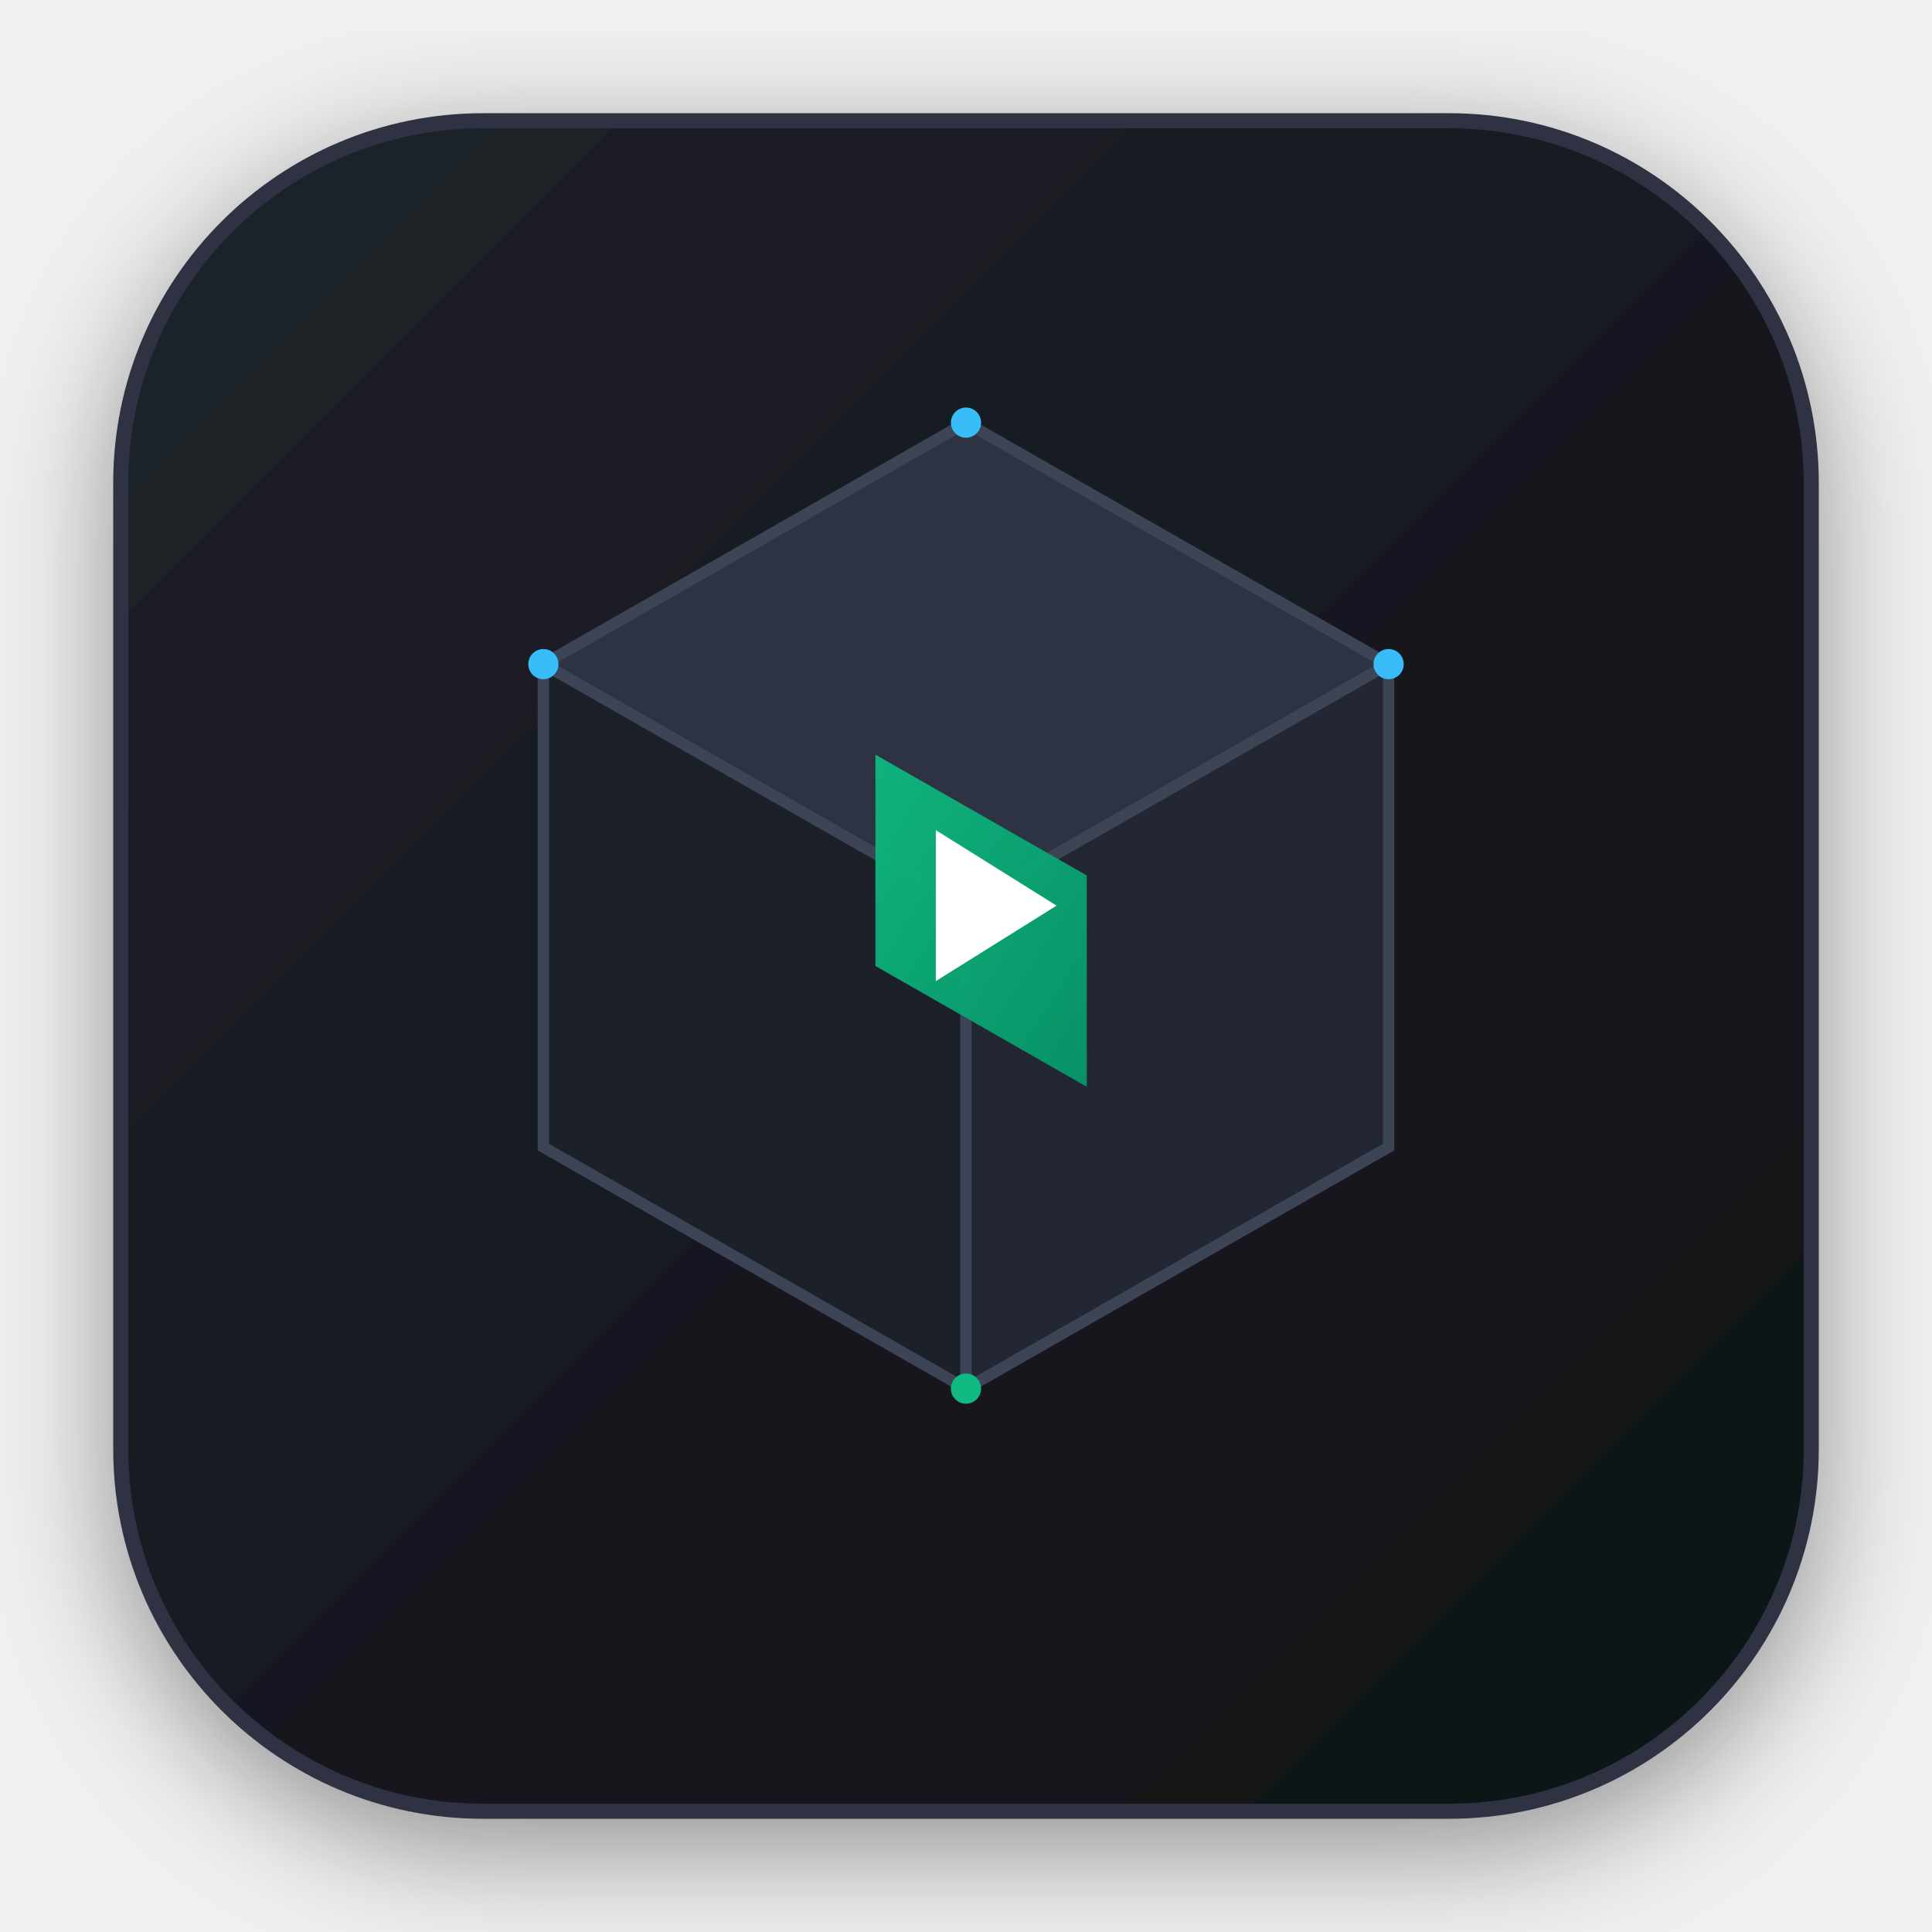
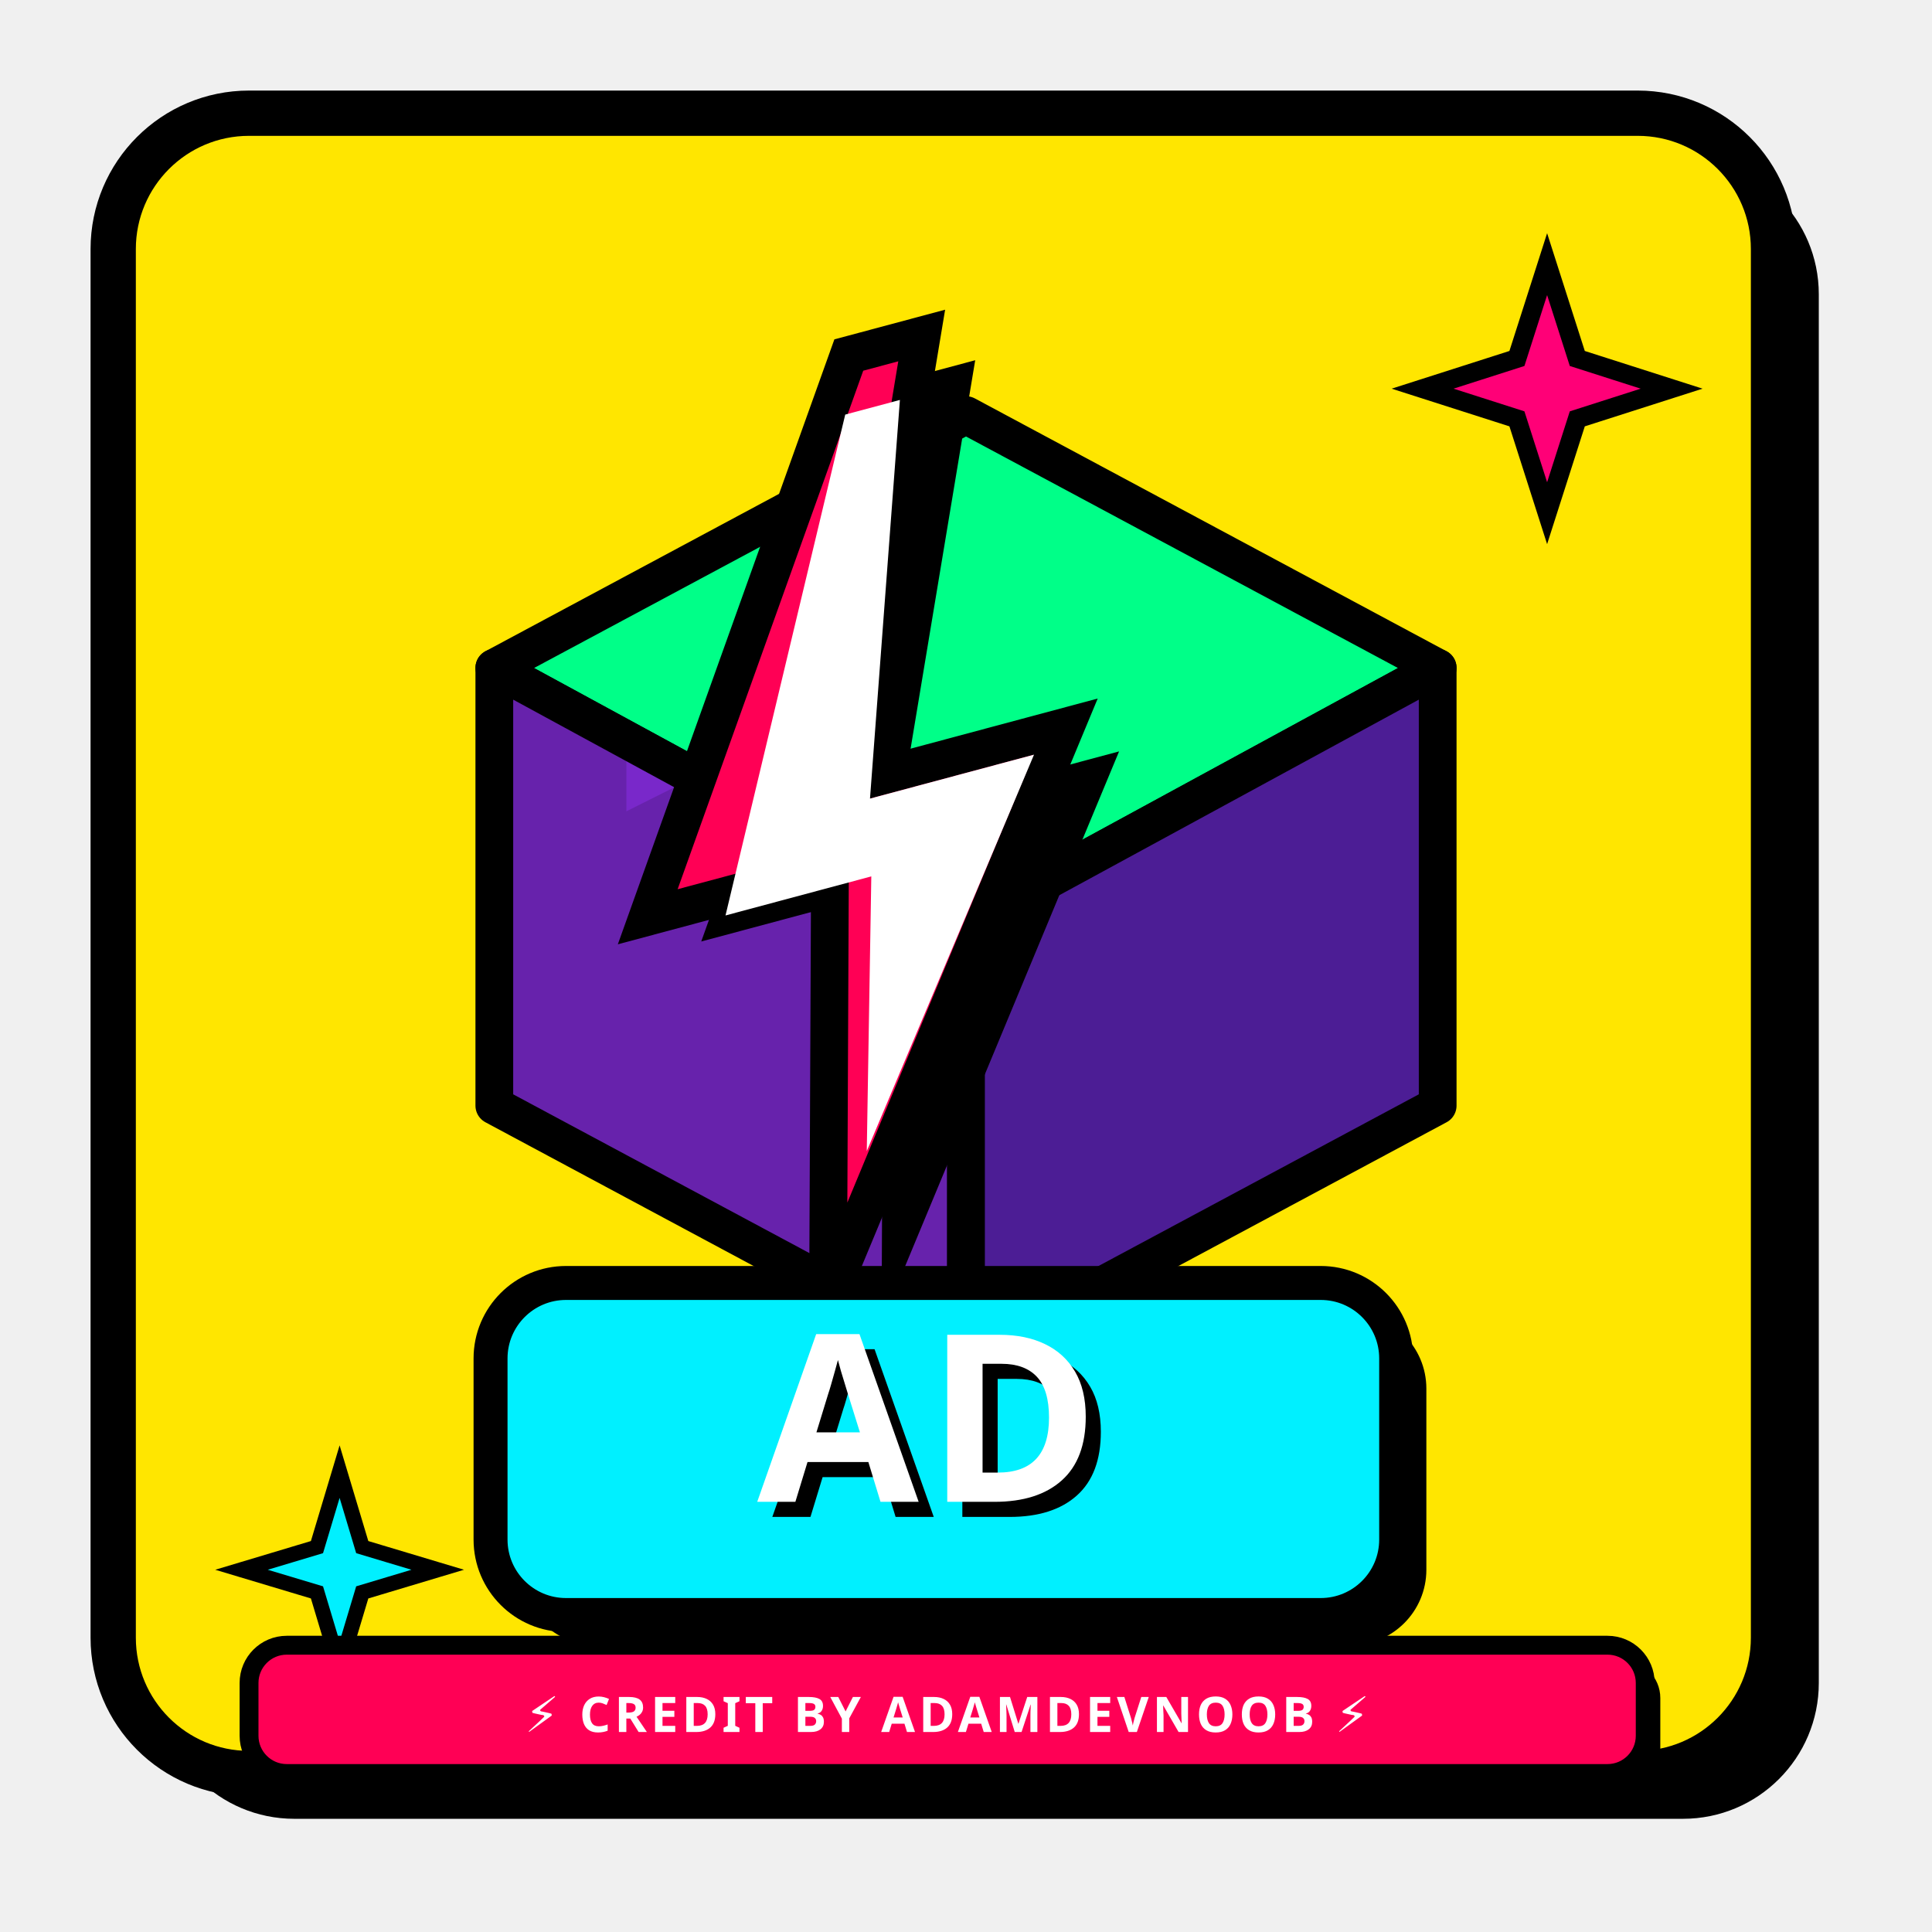
<svg xmlns="http://www.w3.org/2000/svg" viewBox="0 0 512 512" width="512" height="512">
  <defs>
-     <linearGradient id="bgGrad" x1="0%" y1="0%" x2="100%" y2="100%">
-       <stop offset="0%" stop-color="#1e222b" />
-       <stop offset="100%" stop-color="#0f1115" />
-     </linearGradient>
-     <linearGradient id="accentGrad" x1="0%" y1="0%" x2="100%" y2="100%">
-       <stop offset="0%" stop-color="#10b981" />
-       <stop offset="100%" stop-color="#059669" />
-     </linearGradient>
-     <filter id="shadow" x="-10%" y="-10%" width="120%" height="120%">
-       <feDropShadow dx="0" dy="8" stdDeviation="16" flood-color="#000000" flood-opacity="0.4" />
+     <filter id="brutal-shadow" x="-10%" y="-10%" width="130%" height="130%">
+       <feDropShadow dx="12" dy="12" stdDeviation="0" flood-color="#000000" flood-opacity="1" />
+     </filter>
+     <filter id="small-shadow" x="-10%" y="-10%" width="130%" height="130%">
+       <feDropShadow dx="6" dy="6" stdDeviation="0" flood-color="#000000" flood-opacity="1" />
    </filter>
  </defs>
-   <rect x="32" y="32" width="448" height="448" rx="96" fill="url(#bgGrad)" stroke="#2d3342" stroke-width="4" filter="url(#shadow)" />
-   <polygon points="256,112 368,176 256,240 144,176" fill="#2d3342" stroke="#3d4455" stroke-width="3" />
-   <polygon points="144,176 256,240 256,368 144,304" fill="#1c2029" stroke="#3d4455" stroke-width="3" />
-   <polygon points="256,240 368,176 368,304 256,368" fill="#232733" stroke="#3d4455" stroke-width="3" />
-   <path d="M 232 200 L 288 232 L 288 288 L 232 256 Z" fill="url(#accentGrad)" opacity="0.95" />
-   <polygon points="248,220 280,240 248,260" fill="#ffffff" />
-   <circle cx="256" cy="112" r="4" fill="#38bdf8" />
-   <circle cx="144" cy="176" r="4" fill="#38bdf8" />
-   <circle cx="368" cy="176" r="4" fill="#38bdf8" />
-   <circle cx="256" cy="368" r="4" fill="#10b981" />
+   <rect x="42" y="42" width="440" height="440" rx="36" fill="#000000" />
+   <rect x="30" y="30" width="440" height="440" rx="36" fill="#FFE600" stroke="#000000" stroke-width="12" />
+   <path d="M 410 70 L 418 95 L 443 103 L 418 111 L 410 136 L 402 111 L 377 103 L 402 95 Z" fill="#FF0077" stroke="#000000" stroke-width="5" />
+   <path d="M 90 390 L 96 410 L 116 416 L 96 422 L 90 442 L 84 422 L 64 416 L 84 410 Z" fill="#00F0FF" stroke="#000000" stroke-width="4" />
+   <g transform="translate(256, 215)">
+     <path d="M 0 -105 L 125 -38 L 0 30 L -125 -38 Z" fill="#00FF88" stroke="#000000" stroke-width="10" stroke-linejoin="round" />
+     <path d="M -125 -38 L 0 30 L 0 145 L -125 78 Z" fill="#7928CA" stroke="#000000" stroke-width="10" stroke-linejoin="round" />
+     <path d="M 0 30 L 125 -38 L 125 78 L 0 145 Z" fill="#4C1D95" stroke="#000000" stroke-width="10" stroke-linejoin="round" />
+     <path d="M -125 -38 L -90 -18 L -90 0 L -60 -15 L -60 10 L -30 -5 L -30 20 L 0 30 L 0 145 L -125 78 Z" fill="#000000" opacity="0.15" />
+   </g>
+   <g transform="translate(256, 210) rotate(-15)">
+     <polygon points="12,-110 32,-110 -18,0 42,0 -58,130 -28,20 -78,20" fill="#000000" />
+     <polygon points="0,-120 20,-120 -30,-10 30,-10 -70,120 -40,10 -90,10" fill="#FF0055" stroke="#000000" stroke-width="10" stroke-linejoin="miter" />
+     <polygon points="-5,-105 10,-105 -25,-5 20,-5 -50,85 -30,15 -70,15" fill="#FFFFFF" />
+   </g>
+   <g transform="translate(130, 340)">
+     <rect x="8" y="8" width="240" height="88" rx="20" fill="#000000" />
+     <rect x="0" y="0" width="240" height="88" rx="20" fill="#00F0FF" stroke="#000000" stroke-width="9" />
+     <text x="120" y="62" font-family="'Impact', 'Arial Black', sans-serif" font-weight="900" font-size="62" fill="#000000" text-anchor="middle" letter-spacing="2">AD</text>
+     <text x="116" y="58" font-family="'Impact', 'Arial Black', sans-serif" font-weight="900" font-size="62" fill="#FFFFFF" text-anchor="middle" letter-spacing="2">AD</text>
+   </g>
+   <g transform="translate(66, 436)">
+     <rect x="4" y="4" width="370" height="34" rx="10" fill="#000000" />
+     <rect x="0" y="0" width="370" height="34" rx="10" fill="#FF0055" stroke="#000000" stroke-width="5" />
+     <text x="185" y="23" font-family="'Arial Black', sans-serif" font-weight="900" font-size="13" fill="#FFFFFF" text-anchor="middle" letter-spacing="1">⚡ CREDIT BY ADAMDEVNOOB ⚡</text>
+   </g>
</svg>
